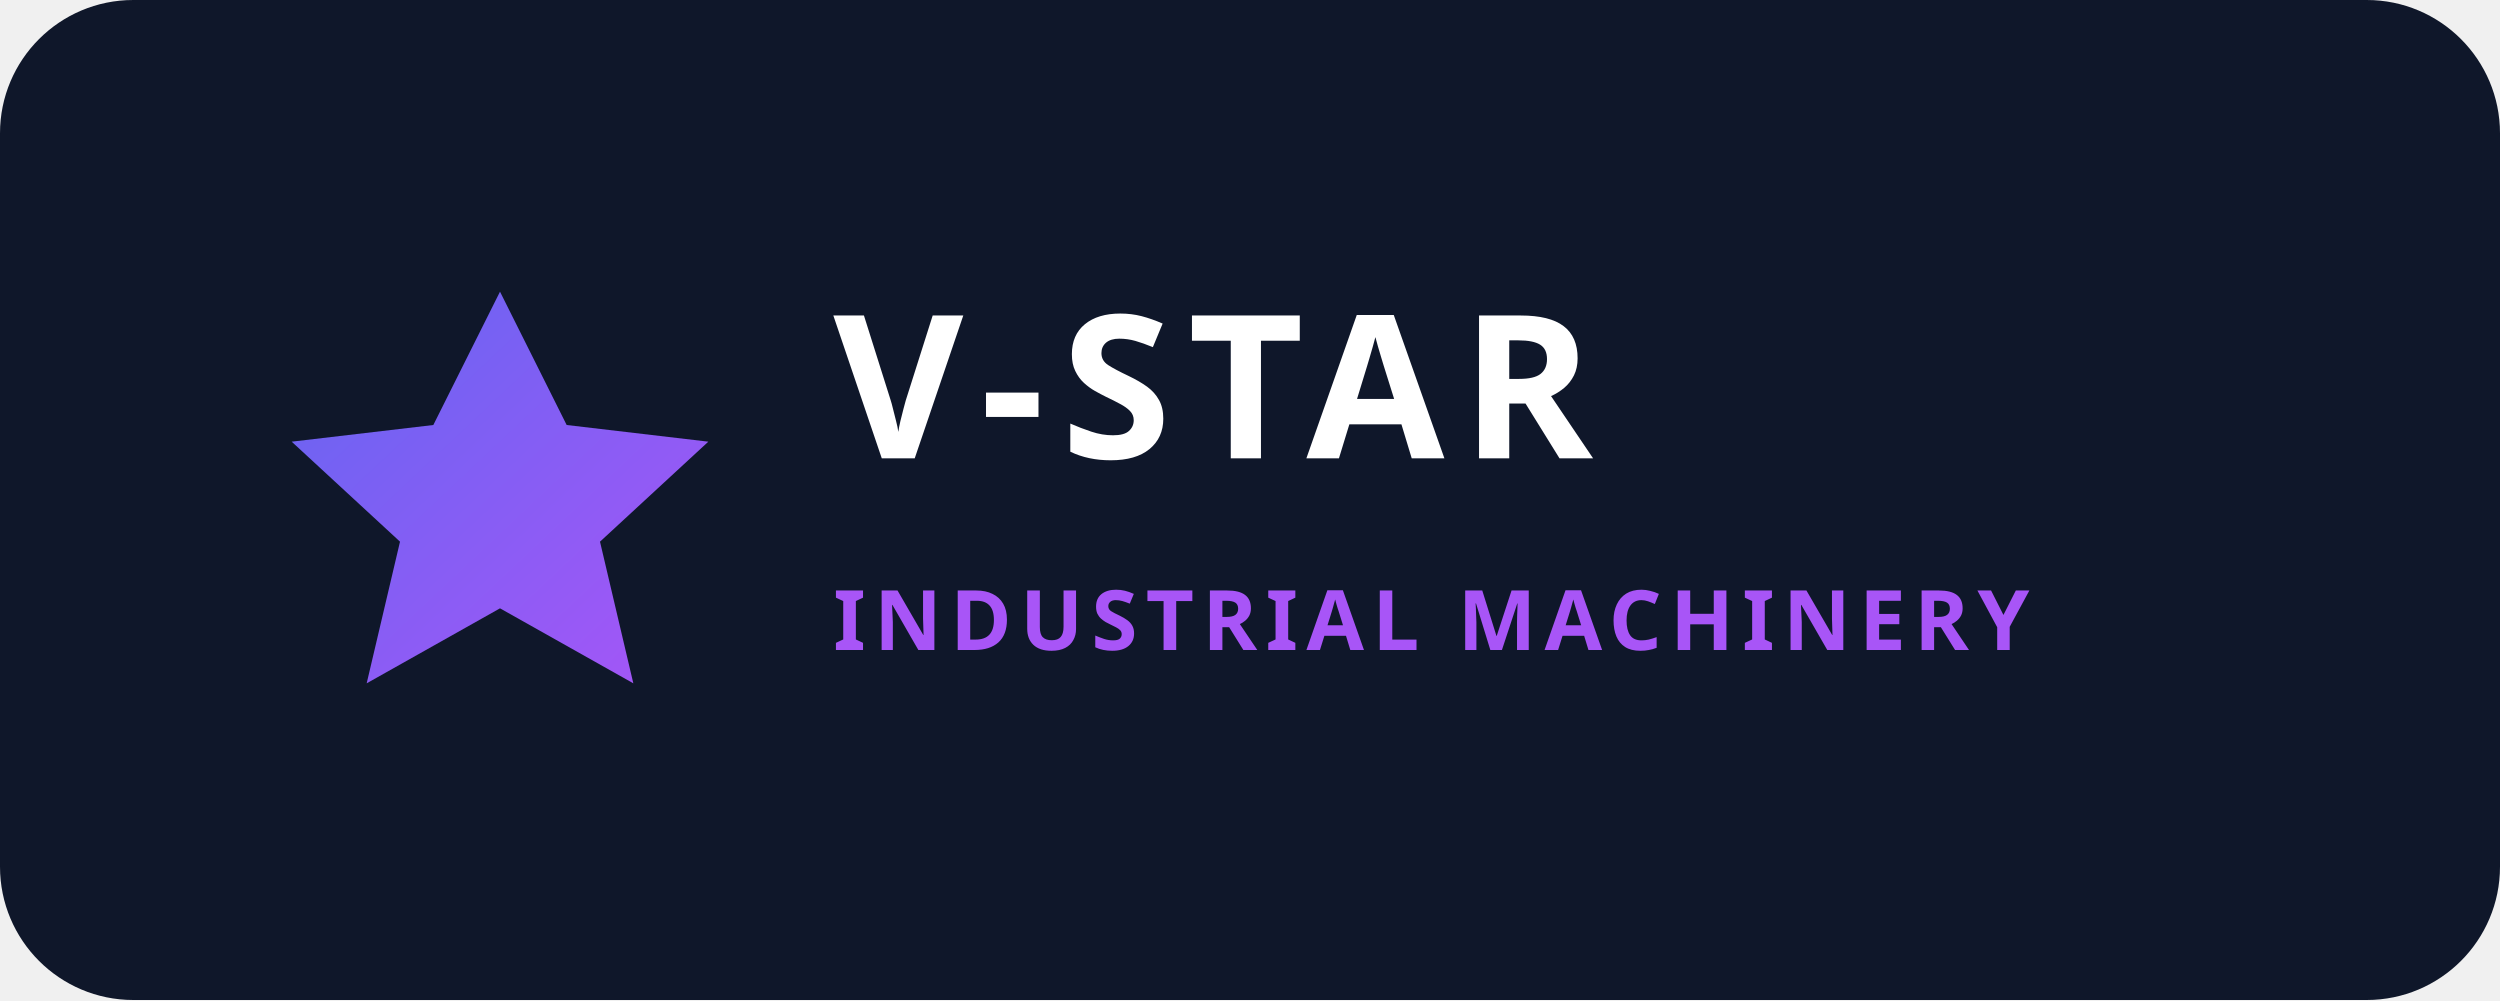
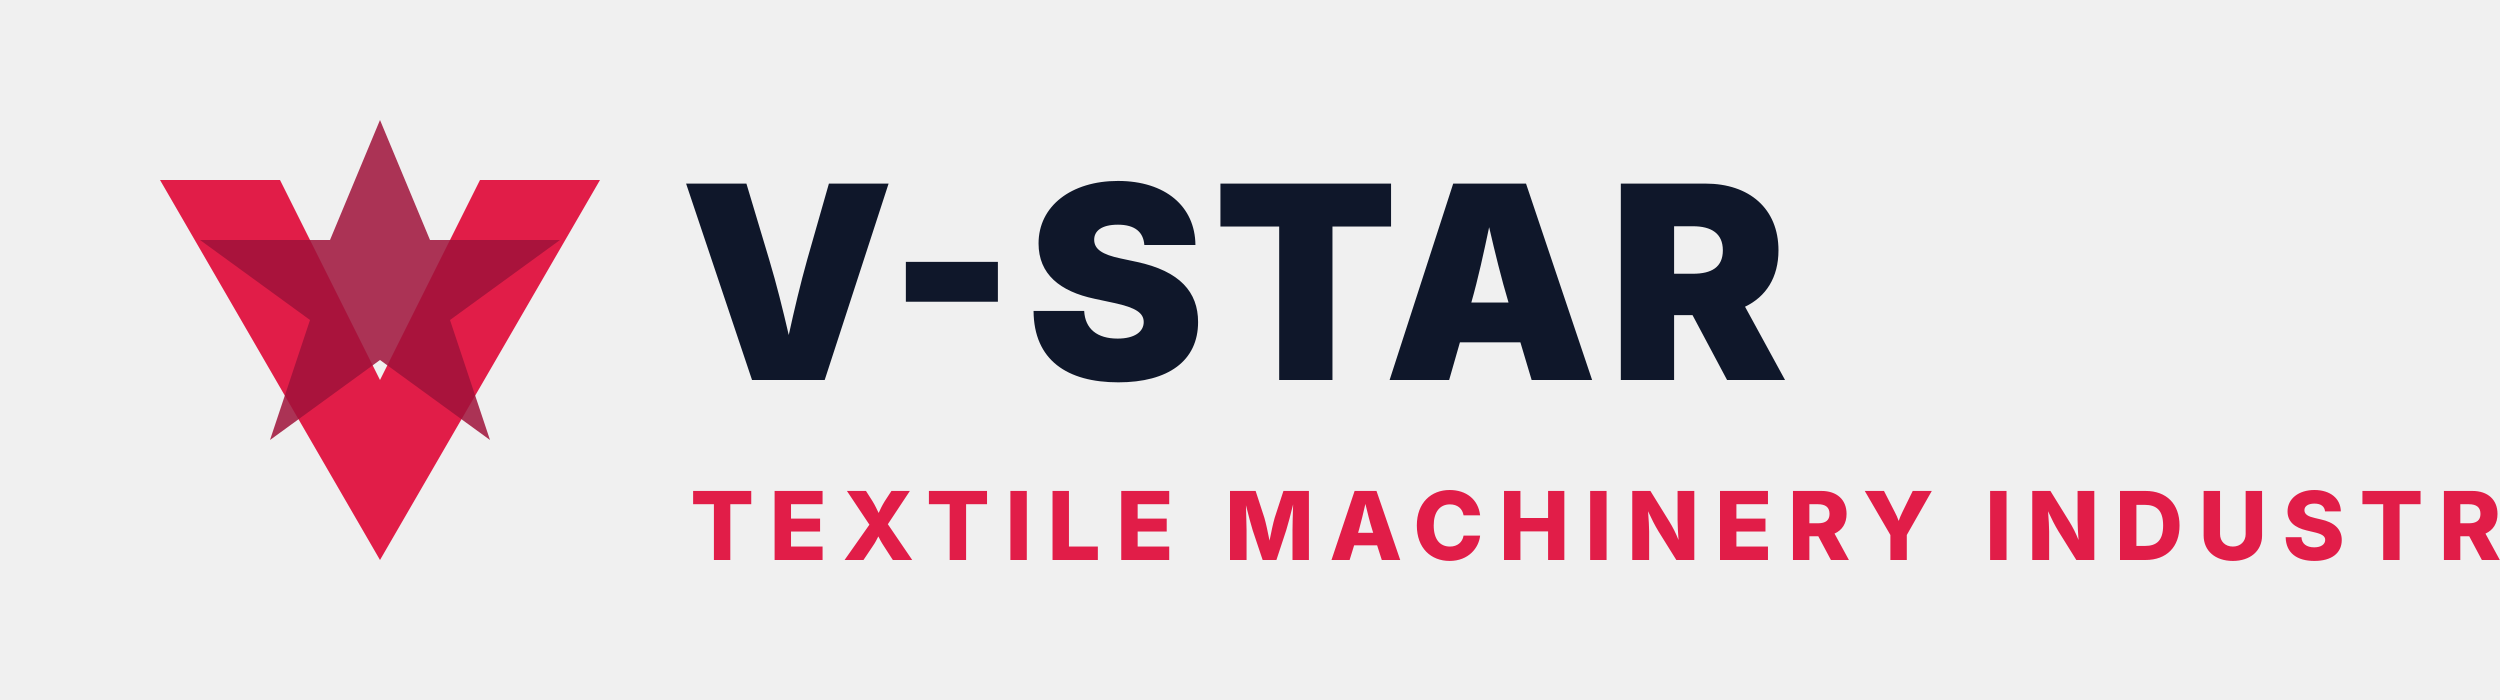
- <svg xmlns="http://www.w3.org/2000/svg" viewBox="0 0 300 120" width="300" height="120">
-   <defs>
-     <linearGradient id="vstarGrad" x1="0%" y1="0%" x2="100%" y2="100%">
-       <stop offset="0%" stop-color="#6366f1" />
-       <stop offset="100%" stop-color="#a855f7" />
-     </linearGradient>
-   </defs>
-   <rect width="300" height="120" rx="16" fill="#0f172a" />
-   <g transform="translate(25, 25)">
-     <polygon points="35,10 43,26 60,28 47,40 51,57 35,48 19,57 23,40 10,28 27,26" fill="url(#vstarGrad)" />
+ <svg xmlns="http://www.w3.org/2000/svg" viewBox="0 0 250 70" width="250" height="70">
+   <g transform="translate(10, 8)">
+     <path d="M6 10 L28 48 L50 10 L38 10 L28 30 L18 10 Z" fill="#e11d48" />
+     <path d="M28 4 L33 16 L46 16 L35 24 L39 36 L28 28 L17 36 L21 24 L10 16 L23 16 Z" fill="#9f1239" opacity="0.85" />
  </g>
-   <text x="100" y="55" font-family="'Outfit', sans-serif" font-weight="900" font-size="24" fill="#ffffff" letter-spacing="2">V-STAR</text>
-   <text x="100" y="78" font-family="'Segoe UI', sans-serif" font-weight="600" font-size="10" fill="#a855f7" letter-spacing="1">INDUSTRIAL MACHINERY</text>
+   <text x="68" y="38" font-family="'Plus Jakarta Sans', 'Inter', system-ui, sans-serif" font-weight="900" font-size="27" fill="#0f172a" letter-spacing="1">V-STAR</text>
+   <text x="69" y="56" font-family="'Plus Jakarta Sans', 'Inter', system-ui, sans-serif" font-weight="800" font-size="9.5" fill="#e11d48" letter-spacing="1.5">TEXTILE MACHINERY INDUSTRY</text>
</svg>
